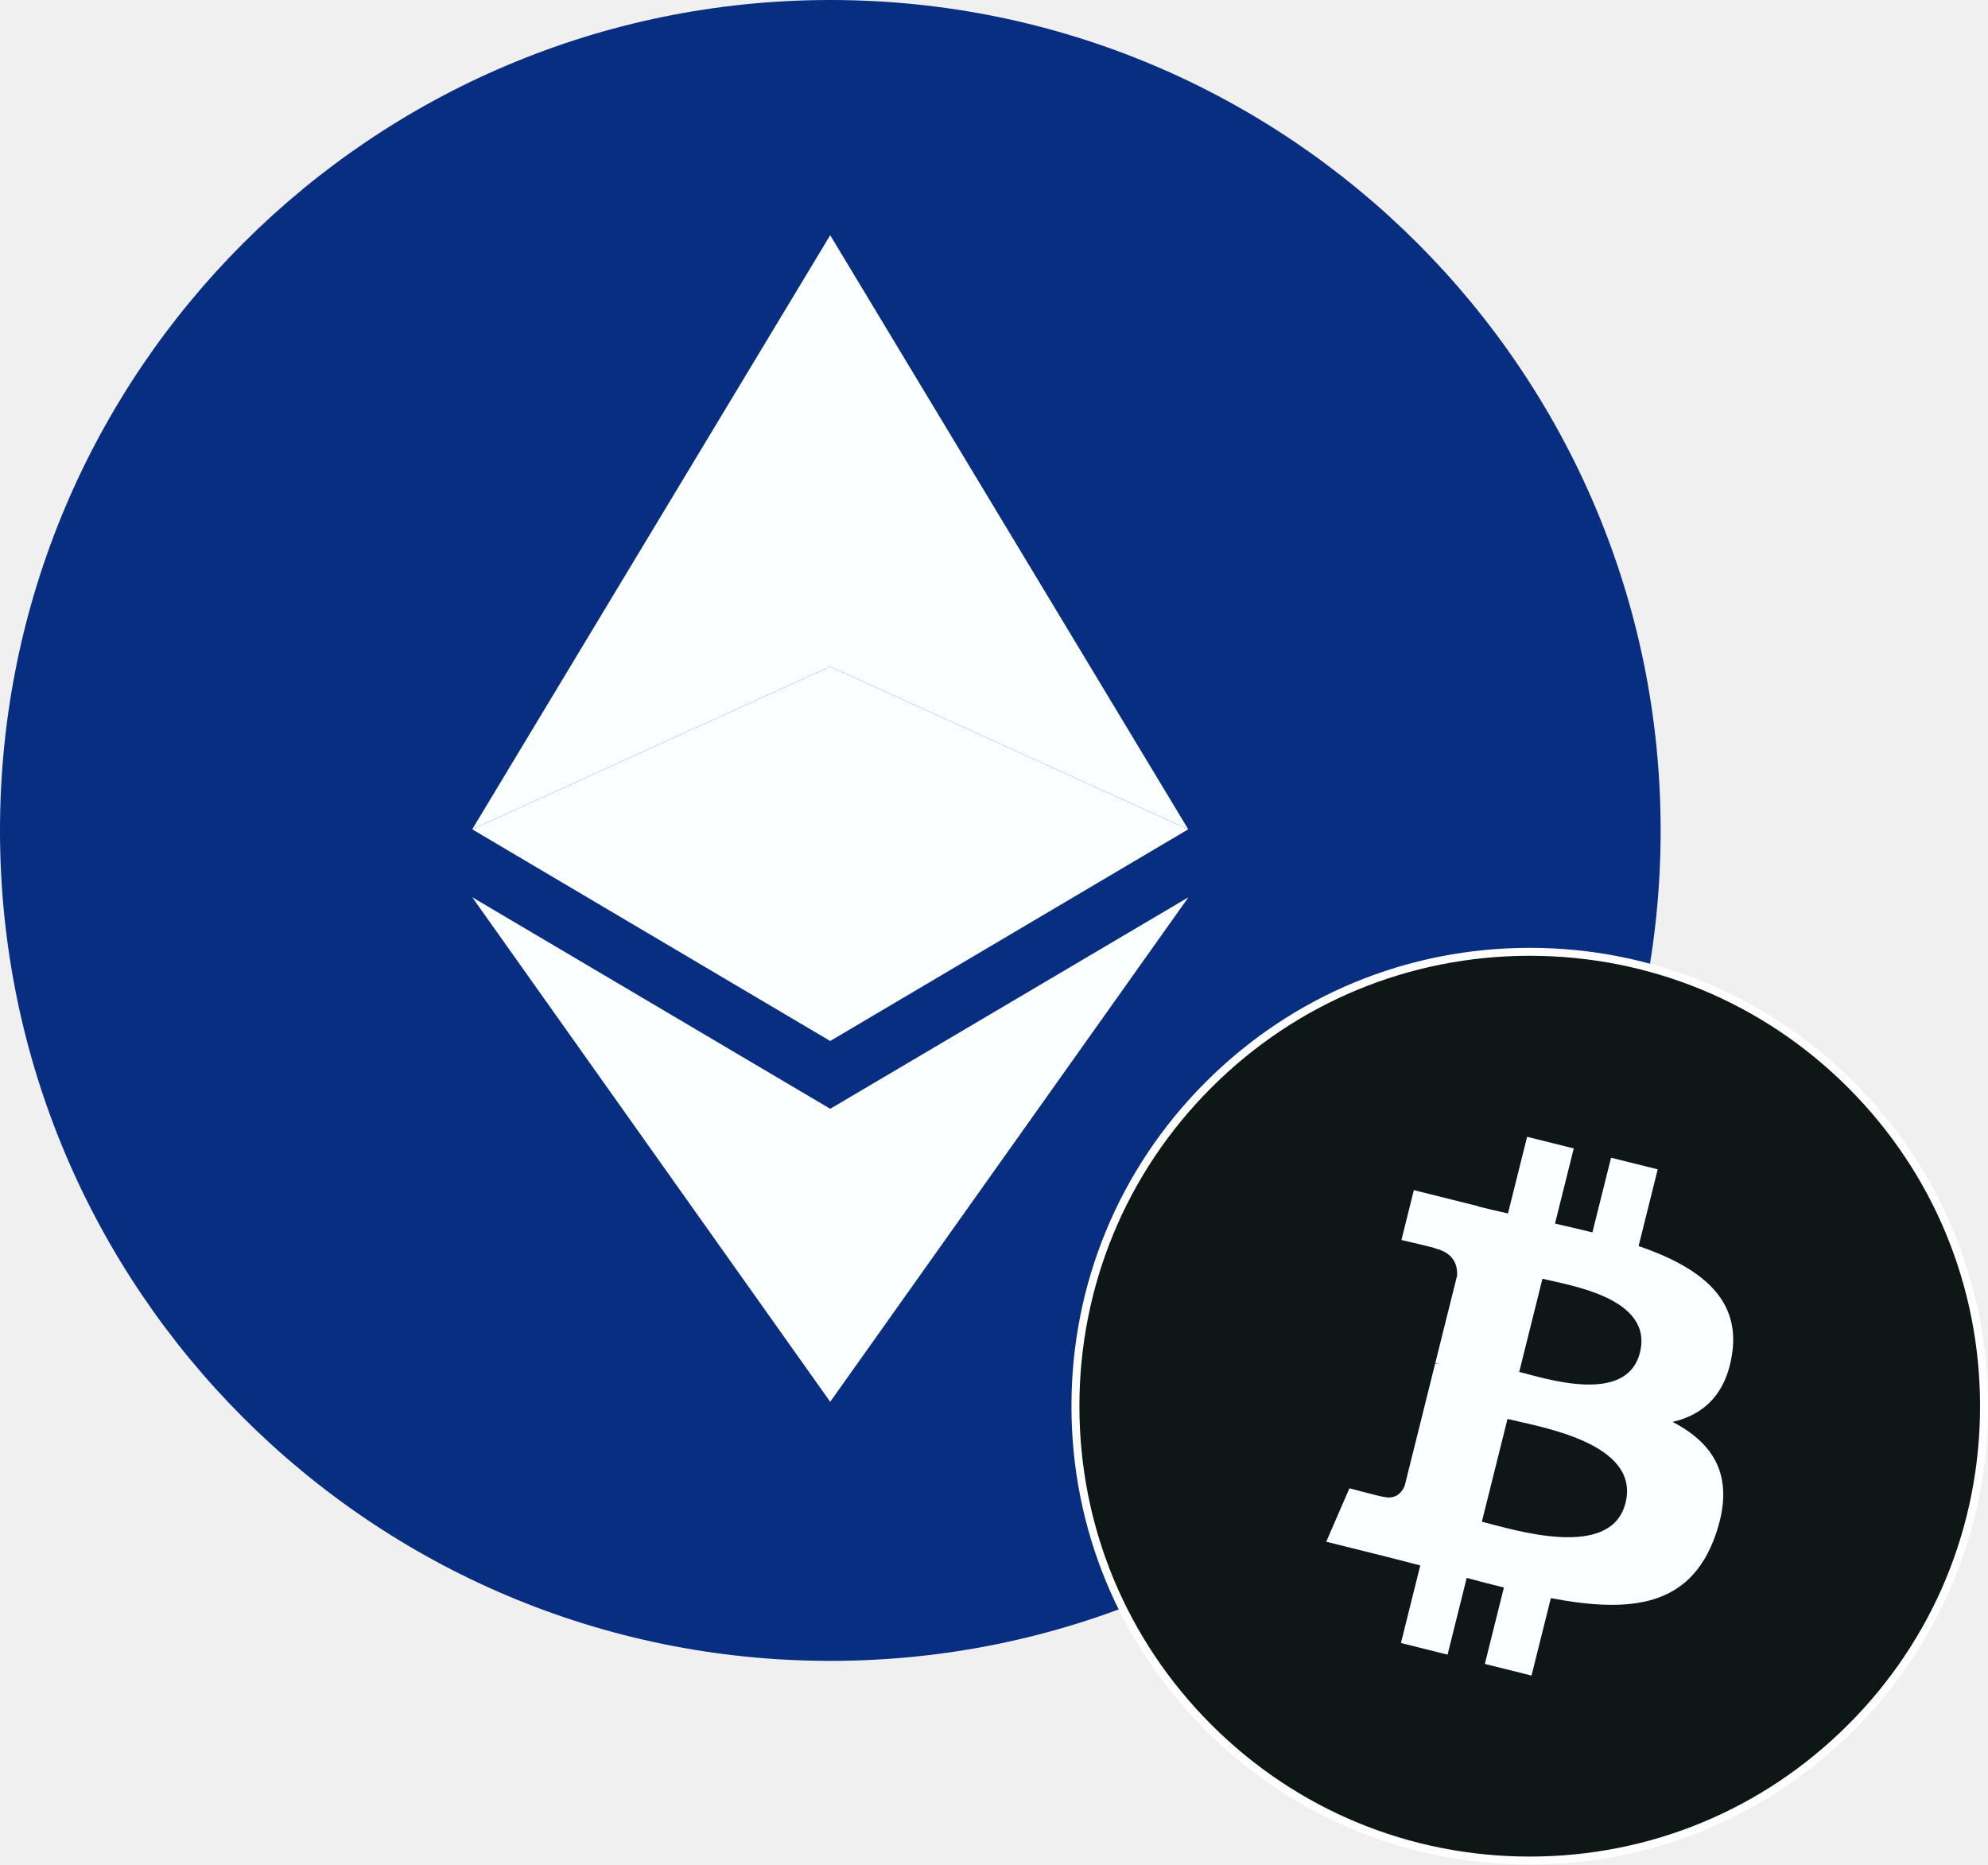
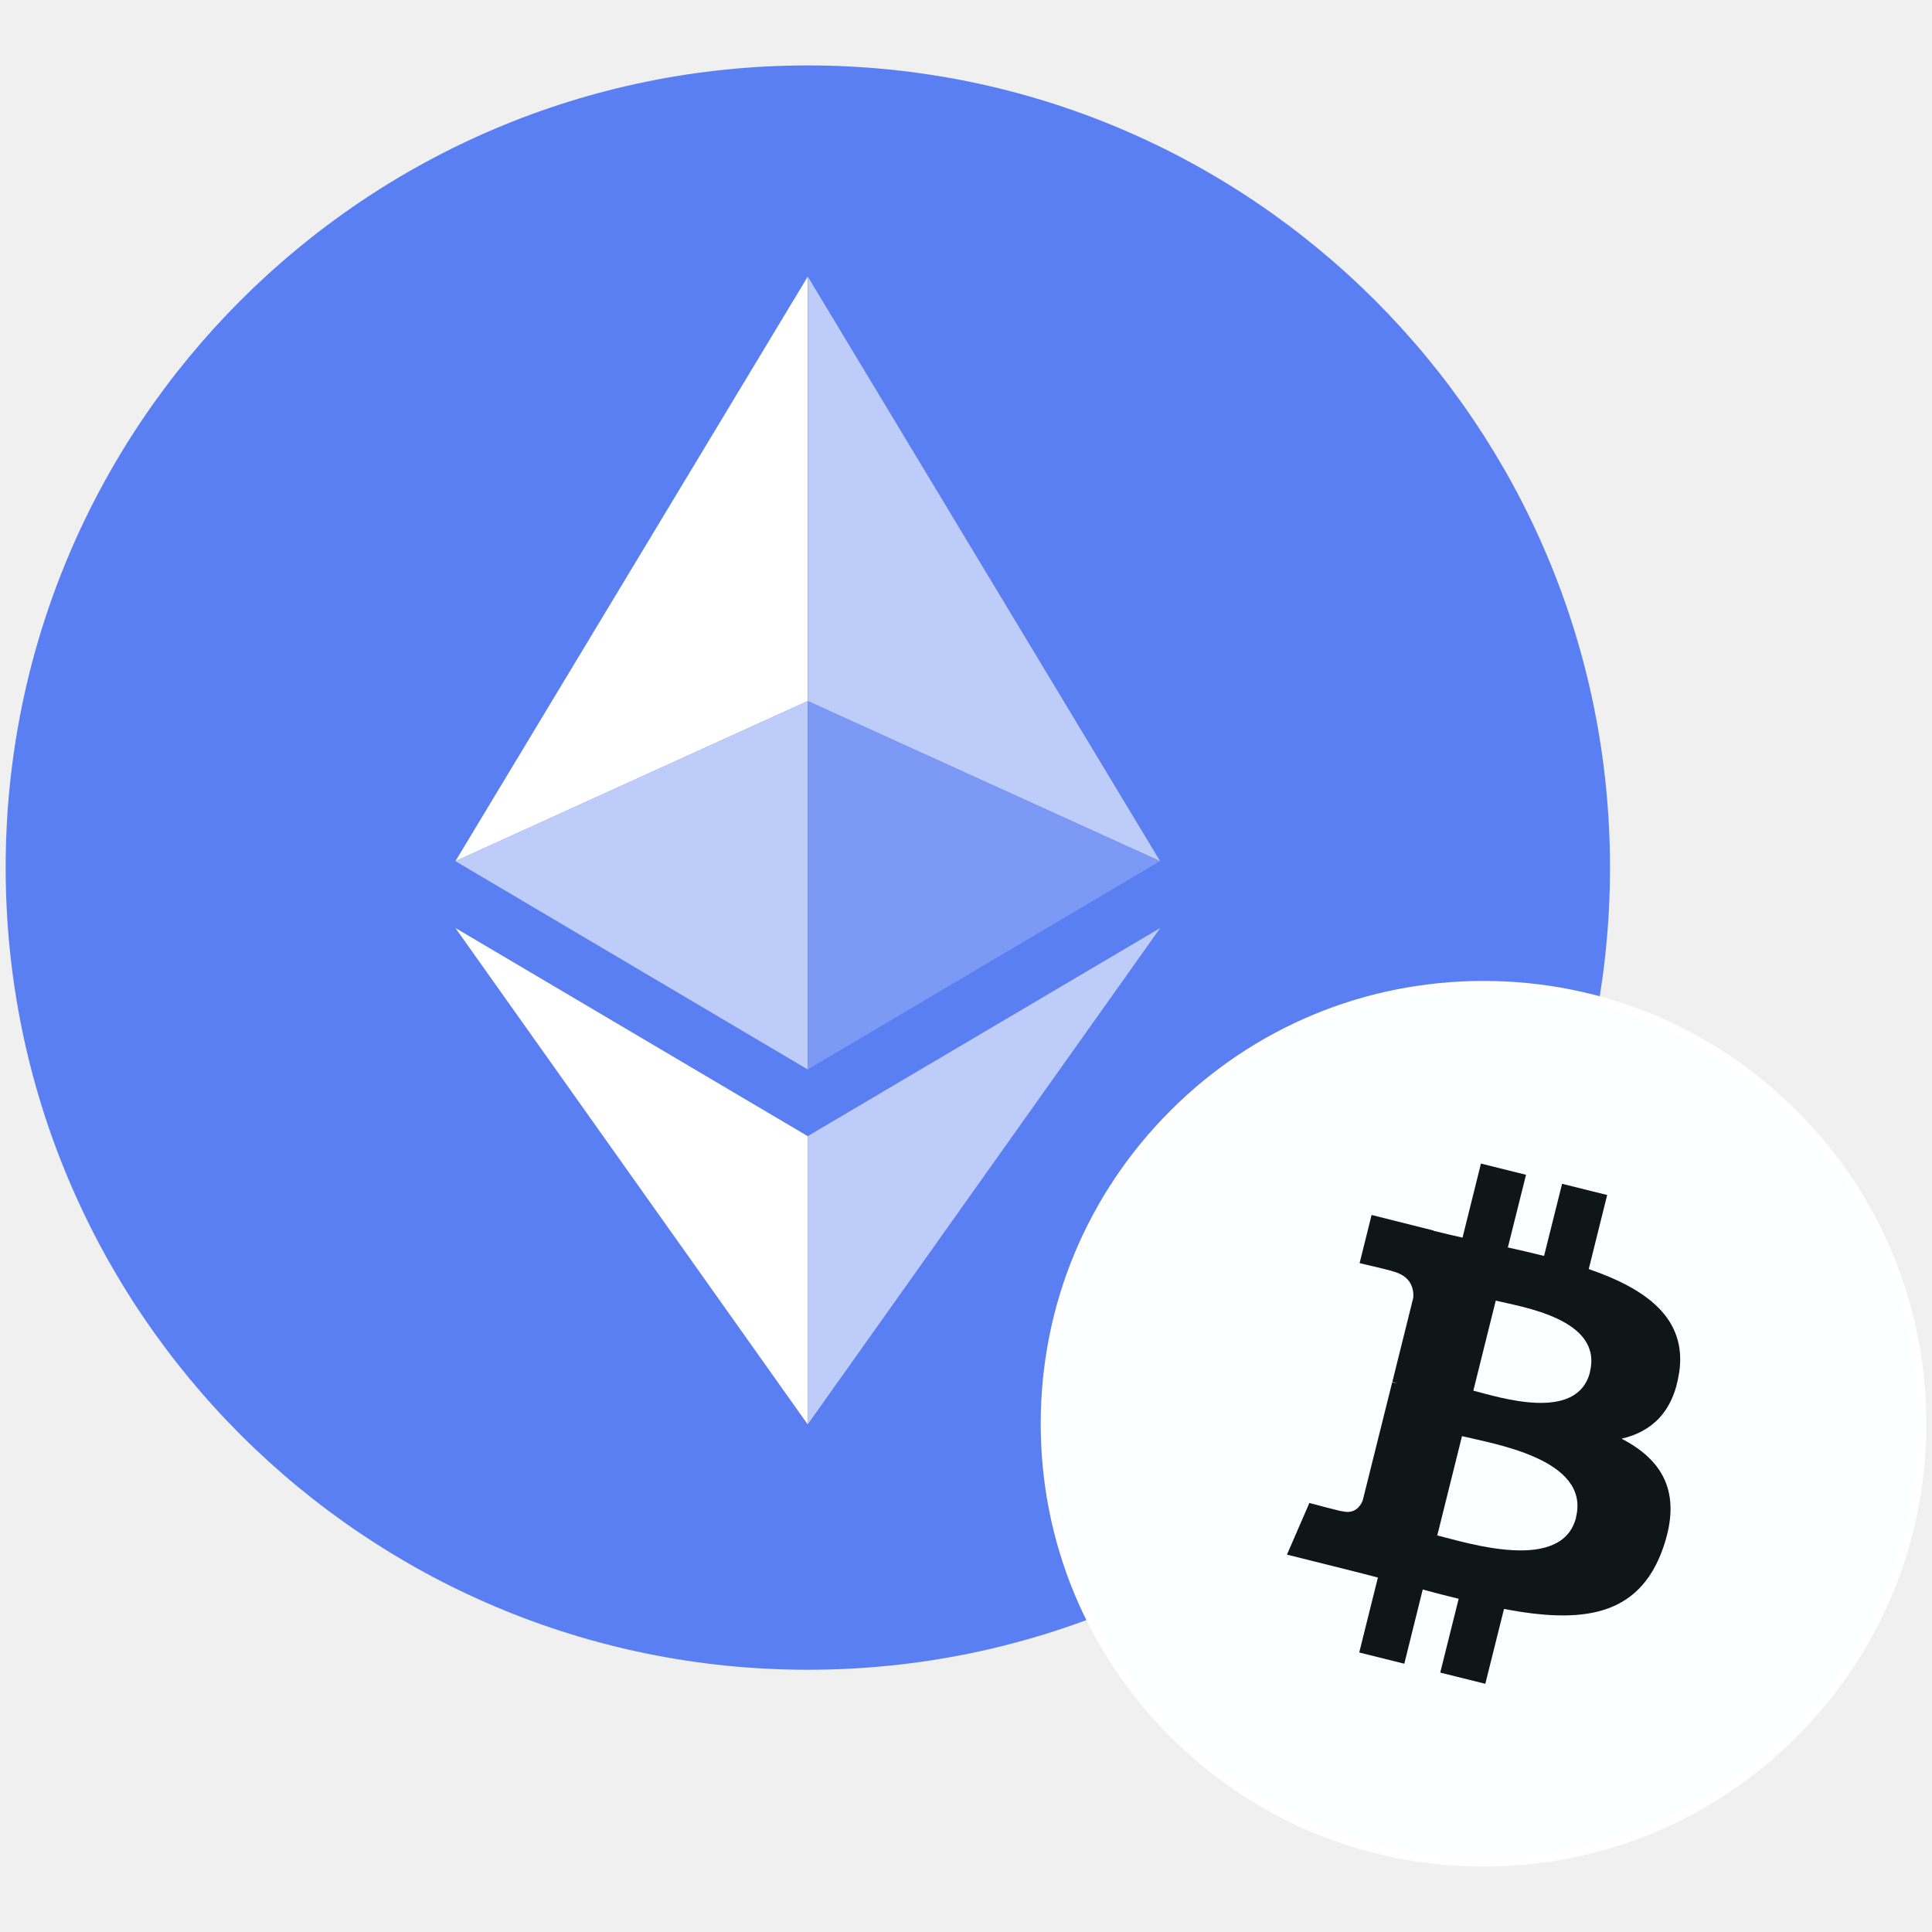
- <svg xmlns="http://www.w3.org/2000/svg" id="Layer_2" data-name="Layer 2" viewBox="0 0 957.7 898.09">
+ <svg xmlns="http://www.w3.org/2000/svg" id="Layer_1" viewBox="0 0 150 150">
  <defs>
-     <style>
-       .cls-1 {
-         fill: #082e81;
-       }
- 
-       .cls-2 {
-         fill: #fff;
-       }
- 
-       .cls-3 {
-         fill: #fcffff;
-       }
- 
-       .cls-4 {
-         fill: #0f1616;
-       }
-     </style>
+     <style>.cls-1{fill:#5a7ff2;}.cls-2{fill:#7b99f5;}.cls-3{fill:#fff;}.cls-4{fill:#beccfa;}.cls-5{fill:#fcffff;}.cls-6{fill:#0f1616;}</style>
  </defs>
-   <g id="Layer_1-2" data-name="Layer 1">
-     <g>
-       <g>
-         <circle class="cls-1" cx="400" cy="400" r="400" />
-         <g>
-           <path class="cls-3" d="M399.94,113.29l-172.45,286.17,172.45-78.38V113.29Z" />
-           <path class="cls-3" d="M399.94,321.08l-172.45,78.38,172.45,101.96v-180.34Z" />
-           <path class="cls-3" d="M572.42,399.46L399.94,113.29v207.79l172.48,78.38Z" />
-           <path class="cls-3" d="M399.94,501.42l172.48-101.96-172.48-78.38v180.34Z" />
-           <path class="cls-3" d="M227.49,432.18l172.45,243.03v-141.14l-172.45-101.9Z" />
-           <path class="cls-3" d="M399.94,534.08v141.14l172.58-243.03-172.58,101.9Z" />
-         </g>
-       </g>
-       <g>
-         <g>
-           <circle class="cls-4" cx="736.93" cy="677.32" r="218.86" />
-           <path class="cls-2" d="M736.93,898.09c-58.97,0-114.41-22.96-156.11-64.66-41.7-41.7-64.66-97.14-64.66-156.11s22.96-114.41,64.66-156.11c41.7-41.7,97.14-64.66,156.11-64.66s114.41,22.96,156.11,64.66c41.7,41.7,64.66,97.14,64.66,156.11s-22.96,114.41-64.66,156.11c-41.7,41.7-97.14,64.66-156.11,64.66ZM736.93,460.38c-57.95,0-112.43,22.57-153.4,63.54-40.97,40.97-63.54,95.45-63.54,153.4s22.57,112.43,63.54,153.4c40.97,40.98,95.45,63.54,153.4,63.54s112.43-22.57,153.4-63.54c40.97-40.97,63.54-95.45,63.54-153.4s-22.57-112.43-63.54-153.4c-40.97-40.98-95.45-63.54-153.4-63.54Z" />
-         </g>
-         <path class="cls-3" d="M834.45,651.89c4.08-27.27-16.68-41.93-45.07-51.71l9.21-36.94-22.49-5.6-8.97,35.97c-5.91-1.47-11.98-2.86-18.02-4.24l9.03-36.2-22.47-5.6-9.22,36.93c-4.89-1.11-9.7-2.22-14.36-3.38l.03-.12-31.01-7.74-5.98,24.02s16.68,3.82,16.33,4.06c9.11,2.27,10.75,8.3,10.48,13.08l-10.49,42.08c.63.16,1.44.39,2.34.75-.75-.19-1.55-.39-2.38-.59l-14.7,58.95c-1.11,2.77-3.94,6.92-10.3,5.34.22.33-16.34-4.08-16.34-4.08l-11.16,25.74,29.26,7.29c5.44,1.36,10.78,2.79,16.03,4.14l-9.31,37.36,22.46,5.6,9.22-36.97c6.14,1.67,12.09,3.2,17.92,4.65l-9.18,36.79,22.49,5.6,9.31-37.29c38.34,7.26,67.17,4.33,79.31-30.35,9.78-27.92-.49-44.03-20.66-54.53,14.69-3.39,25.76-13.05,28.71-33.01ZM783.07,723.93c-6.95,27.92-53.96,12.83-69.2,9.04l12.35-49.5c15.24,3.8,64.12,11.34,56.86,40.46ZM790.03,651.49c-6.34,25.4-45.47,12.49-58.16,9.33l11.19-44.89c12.69,3.16,53.57,9.07,46.97,35.56Z" />
-       </g>
-     </g>
-   </g>
+   <circle class="cls-1" cx="62.72" cy="67.36" r="62.28" />
+   <path class="cls-3" d="M62.71,21.48l-27.35,45.38,27.35-12.43V21.48Z" />
+   <path class="cls-4" d="M62.71,54.43l-27.35,12.43,27.35,16.17v-28.6Z" />
+   <path class="cls-4" d="M90.07,66.86l-27.35-45.38v32.95l27.35,12.43Z" />
+   <path class="cls-2" d="M62.71,83.03l27.35-16.17-27.35-12.43v28.6Z" />
+   <path class="cls-3" d="M35.36,72.05l27.35,38.54v-22.38l-27.35-16.16Z" />
+   <path class="cls-4" d="M62.71,88.21v22.38l27.37-38.54-27.37,16.16Z" />
+   <circle class="cls-5" cx="115.18" cy="110.54" r="34.08" />
+   <path class="cls-3" d="M115.18,144.92c-9.18,0-17.81-3.58-24.31-10.07-6.49-6.49-10.07-15.12-10.07-24.31s3.58-17.81,10.07-24.31c6.49-6.49,15.12-10.07,24.31-10.07s17.81,3.58,24.31,10.07c6.49,6.49,10.07,15.12,10.07,24.31s-3.58,17.81-10.07,24.31c-6.49,6.49-15.12,10.07-24.31,10.07ZM115.18,76.76c-9.02,0-17.51,3.51-23.89,9.89-6.38,6.38-9.89,14.86-9.89,23.88s3.51,17.51,9.89,23.88c6.38,6.38,14.86,9.89,23.89,9.89s17.51-3.51,23.89-9.89c6.38-6.38,9.89-14.86,9.89-23.88s-3.51-17.51-9.89-23.88c-6.38-6.38-14.86-9.89-23.89-9.89Z" />
+   <path class="cls-6" d="M130.37,106.58c.64-4.25-2.6-6.53-7.02-8.05l1.43-5.75-3.5-.87-1.4,5.6c-.92-.23-1.87-.45-2.81-.66l1.41-5.64-3.5-.87-1.43,5.75c-.76-.17-1.51-.35-2.24-.53v-.02s-4.82-1.21-4.82-1.21l-.93,3.74s2.6.6,2.54.63c1.42.35,1.67,1.29,1.63,2.04l-1.63,6.55c.1.02.22.06.36.12-.12-.03-.24-.06-.37-.09l-2.29,9.18c-.17.43-.61,1.08-1.6.83.03.05-2.54-.64-2.54-.64l-1.74,4.01,4.56,1.14c.85.21,1.68.43,2.5.64l-1.45,5.82,3.5.87,1.43-5.76c.96.26,1.88.5,2.79.72l-1.43,5.73,3.5.87,1.45-5.81c5.97,1.13,10.46.67,12.35-4.73,1.52-4.35-.08-6.86-3.22-8.49,2.29-.53,4.01-2.03,4.47-5.14ZM122.37,117.8c-1.08,4.35-8.4,2-10.78,1.41l1.92-7.71c2.37.59,9.98,1.76,8.85,6.3ZM123.45,106.52c-.99,3.95-7.08,1.95-9.06,1.45l1.74-6.99c1.98.49,8.34,1.41,7.31,5.54Z" />
</svg>
